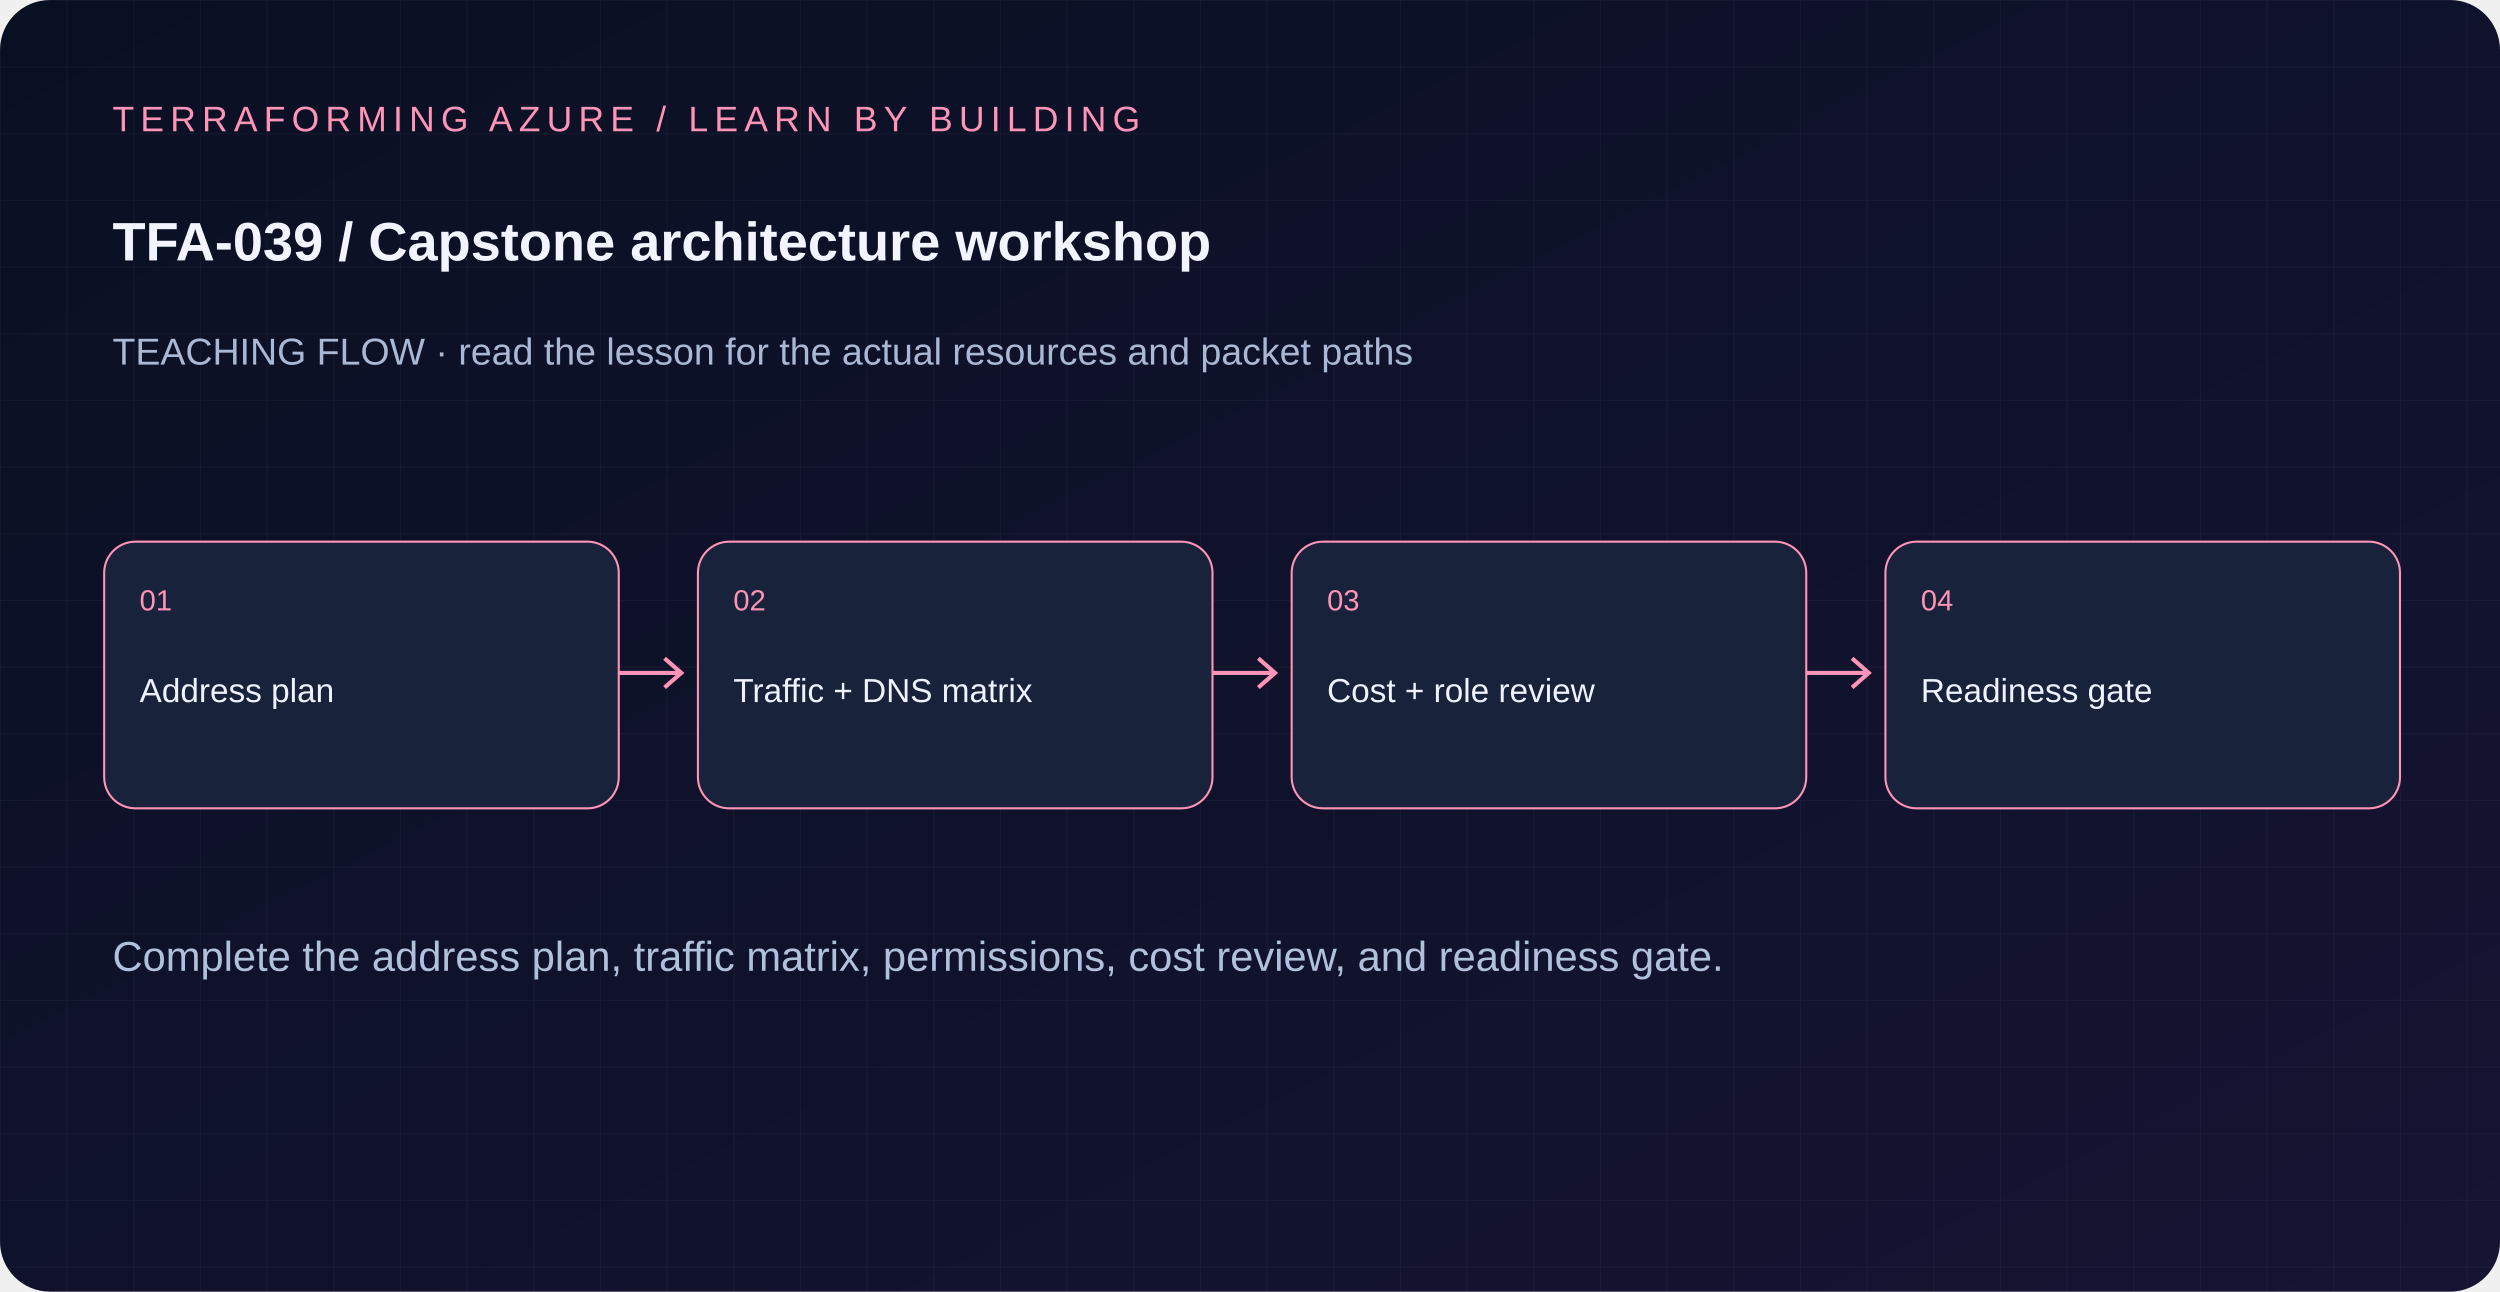
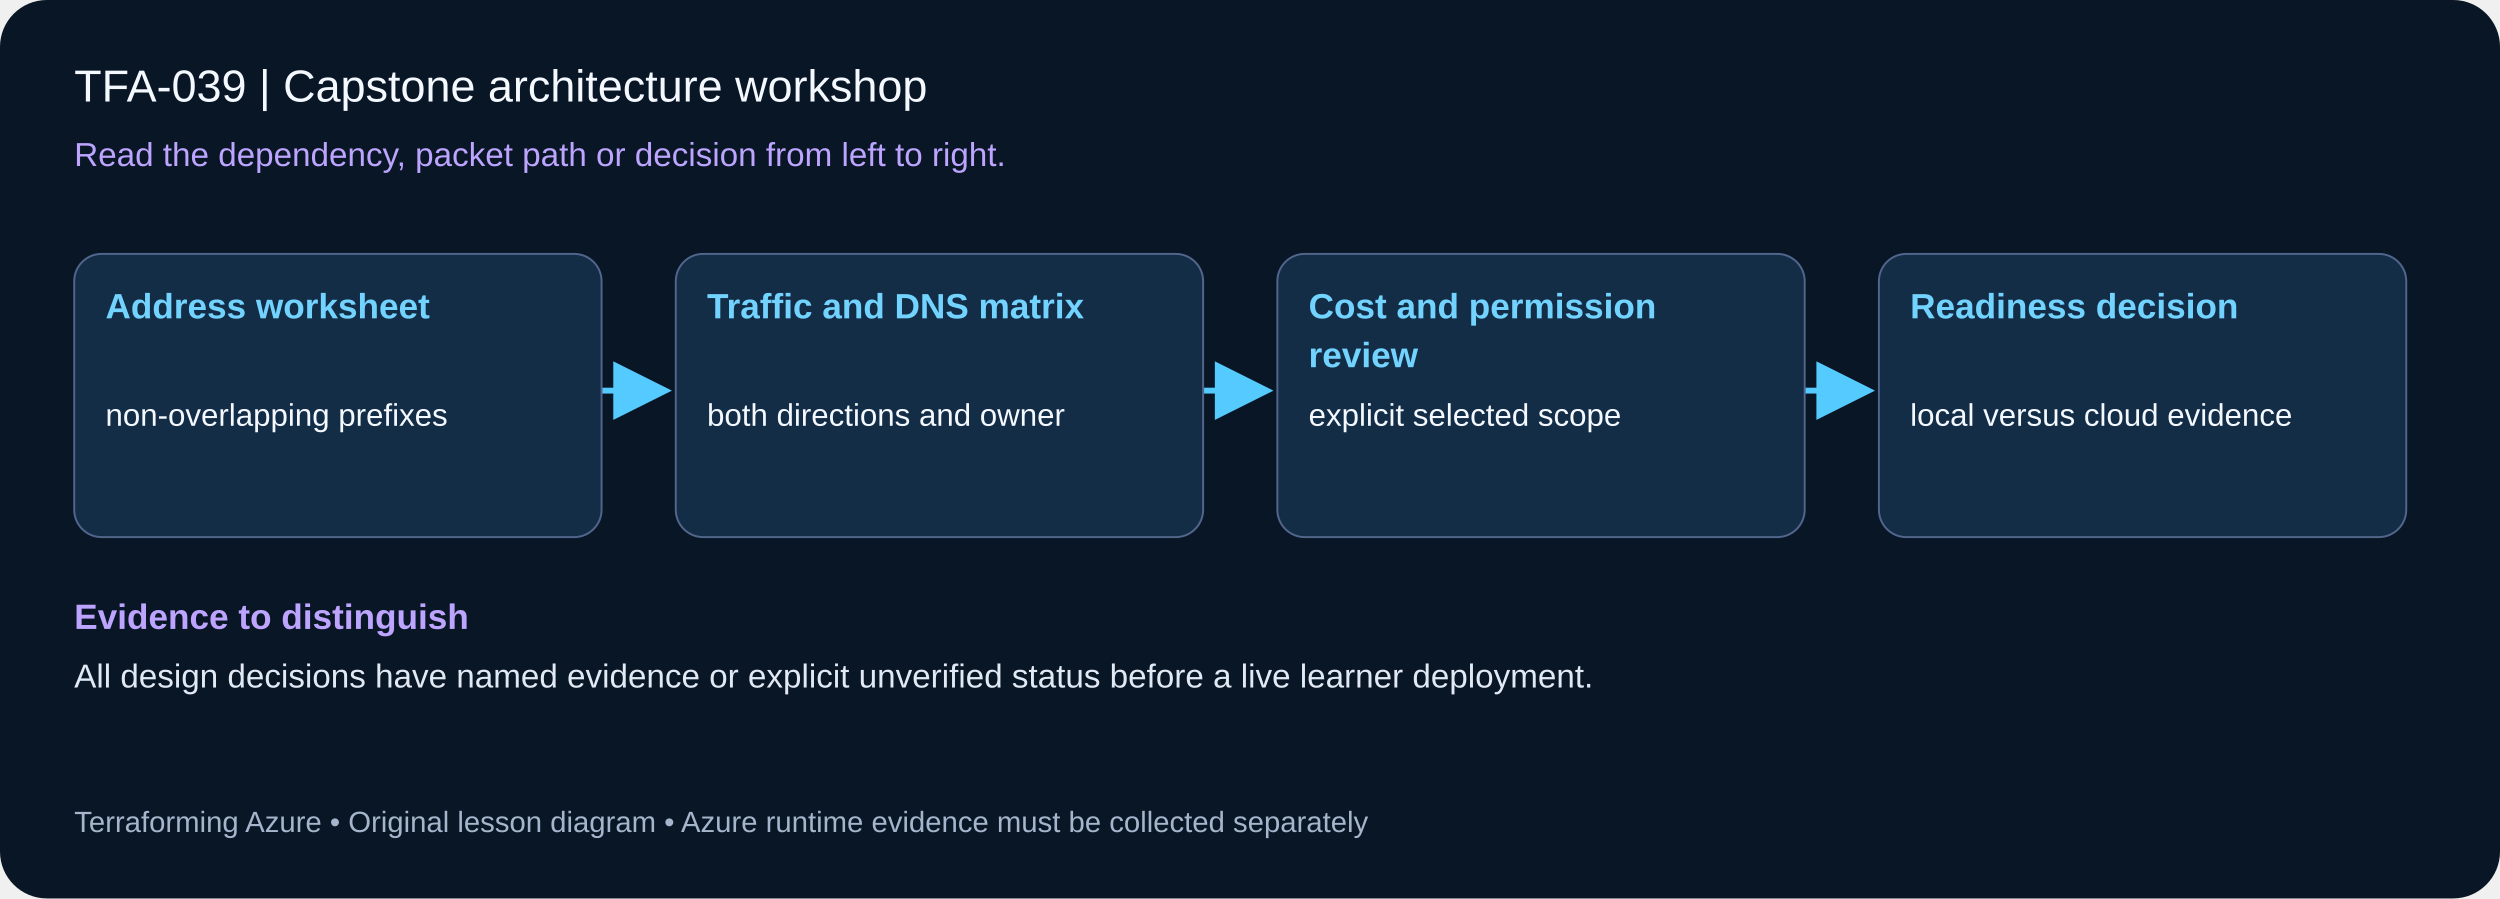
- <svg xmlns="http://www.w3.org/2000/svg" viewBox="0 0 1200 620" role="img" aria-labelledby="title desc">
+ <svg xmlns="http://www.w3.org/2000/svg" width="1280" height="460" viewBox="0 0 1280 460" role="img" aria-labelledby="title desc">
  <defs>
-     <linearGradient id="bg" x2="1" y2="1">
-       <stop stop-color="#0a1023" />
-       <stop offset="1" stop-color="#151433" />
-     </linearGradient>
-     <pattern id="grid" width="32" height="32" patternUnits="userSpaceOnUse">
-       <path d="M32 0H0V32" fill="none" stroke="#fff" stroke-opacity=".035" />
-     </pattern>
+     <marker id="arrow" markerWidth="10" markerHeight="10" refX="8" refY="5" orient="auto">
+       <path d="M0,0 L10,5 L0,10 Z" fill="#55caff" />
+     </marker>
  </defs>
-   <rect width="100%" height="100%" rx="24" fill="url(#bg)" />
-   <rect width="100%" height="100%" rx="24" fill="url(#grid)" />
-   <text x="54" y="63" fill="#ff93b8" font-family="Segoe UI,Arial,sans-serif" font-size="17" letter-spacing="3">TERRAFORMING AZURE / LEARN BY BUILDING</text>
-   <text x="54" y="125" fill="#f2f5ff" font-family="Segoe UI,Arial" font-size="26" font-weight="700">TFA-039 / Capstone architecture workshop</text>
-   <text x="54" y="175" fill="#aab8d4" font-family="Segoe UI,Arial" font-size="18">TEACHING FLOW · read the lesson for the actual resources and packet paths</text>
-   <path d="M297 323h30m-8-7 8 7-8 7" stroke="#ff93b8" stroke-width="2" fill="none" />
-   <rect x="50" y="260" width="247" height="128" rx="15" fill="#19223b" stroke="#ff93b8" />
-   <text x="67" y="293" fill="#ff93b8" font-family="Segoe UI,Arial" font-size="14">01</text>
-   <text x="67" y="337" fill="#eff3ff" font-family="Segoe UI,Arial" font-size="16">Address plan</text>
-   <path d="M582 323h30m-8-7 8 7-8 7" stroke="#ff93b8" stroke-width="2" fill="none" />
-   <rect x="335" y="260" width="247" height="128" rx="15" fill="#19223b" stroke="#ff93b8" />
-   <text x="352" y="293" fill="#ff93b8" font-family="Segoe UI,Arial" font-size="14">02</text>
-   <text x="352" y="337" fill="#eff3ff" font-family="Segoe UI,Arial" font-size="16">Traffic + DNS matrix</text>
-   <path d="M867 323h30m-8-7 8 7-8 7" stroke="#ff93b8" stroke-width="2" fill="none" />
-   <rect x="620" y="260" width="247" height="128" rx="15" fill="#19223b" stroke="#ff93b8" />
-   <text x="637" y="293" fill="#ff93b8" font-family="Segoe UI,Arial" font-size="14">03</text>
-   <text x="637" y="337" fill="#eff3ff" font-family="Segoe UI,Arial" font-size="16">Cost + role review</text>
-   <rect x="905" y="260" width="247" height="128" rx="15" fill="#19223b" stroke="#ff93b8" />
-   <text x="922" y="293" fill="#ff93b8" font-family="Segoe UI,Arial" font-size="14">04</text>
-   <text x="922" y="337" fill="#eff3ff" font-family="Segoe UI,Arial" font-size="16">Readiness gate</text>
-   <text x="54" y="466" fill="#b1c1dc" font-family="Segoe UI,Arial" font-size="20">Complete the address plan, traffic matrix, permissions, cost review, and readiness gate.</text>
+   <rect width="1280" height="460" rx="24" fill="#091625" />
+   <text x="38" y="52" font-family="Arial,sans-serif" font-size="23" fill="#f4f8ff">TFA-039 | Capstone architecture workshop</text>
+   <text x="38" y="85" font-family="Arial,sans-serif" font-size="17" fill="#bca4ff">Read the dependency, packet path or decision from left to right.</text>
+   <line x1="308" y1="200" x2="338" y2="200" stroke="#55caff" stroke-width="3" marker-end="url(#arrow)" />
+   <rect x="38" y="130" width="270" height="145" rx="14" fill="#132d47" stroke="#52658c" />
+   <text x="54" y="163" font-family="Arial,sans-serif" font-size="18" font-weight="bold" fill="#72d3ff">Address worksheet</text>
+   <text x="54" y="218" font-family="Arial,sans-serif" font-size="16" fill="#f4f8ff">non-overlapping prefixes</text>
+   <line x1="616" y1="200" x2="646" y2="200" stroke="#55caff" stroke-width="3" marker-end="url(#arrow)" />
+   <rect x="346" y="130" width="270" height="145" rx="14" fill="#132d47" stroke="#52658c" />
+   <text x="362" y="163" font-family="Arial,sans-serif" font-size="18" font-weight="bold" fill="#72d3ff">Traffic and DNS matrix</text>
+   <text x="362" y="218" font-family="Arial,sans-serif" font-size="16" fill="#f4f8ff">both directions and owner</text>
+   <line x1="924" y1="200" x2="954" y2="200" stroke="#55caff" stroke-width="3" marker-end="url(#arrow)" />
+   <rect x="654" y="130" width="270" height="145" rx="14" fill="#132d47" stroke="#52658c" />
+   <text x="670" y="163" font-family="Arial,sans-serif" font-size="18" font-weight="bold" fill="#72d3ff">Cost and permission</text>
+   <text x="670" y="188" font-family="Arial,sans-serif" font-size="18" font-weight="bold" fill="#72d3ff">review</text>
+   <text x="670" y="218" font-family="Arial,sans-serif" font-size="16" fill="#f4f8ff">explicit selected scope</text>
+   <rect x="962" y="130" width="270" height="145" rx="14" fill="#132d47" stroke="#52658c" />
+   <text x="978" y="163" font-family="Arial,sans-serif" font-size="18" font-weight="bold" fill="#72d3ff">Readiness decision</text>
+   <text x="978" y="218" font-family="Arial,sans-serif" font-size="16" fill="#f4f8ff">local versus cloud evidence</text>
+   <text x="38" y="322" font-family="Arial,sans-serif" font-size="18" font-weight="bold" fill="#bca4ff">Evidence to distinguish</text>
+   <text x="38" y="352" font-family="Arial,sans-serif" font-size="17" fill="#e1e9f4">All design decisions have named evidence or explicit unverified status before a live learner deployment.</text>
+   <text x="38" y="426" font-family="Arial,sans-serif" font-size="15" fill="#a4b5cc">Terraforming Azure • Original lesson diagram • Azure runtime evidence must be collected separately</text>
</svg>
